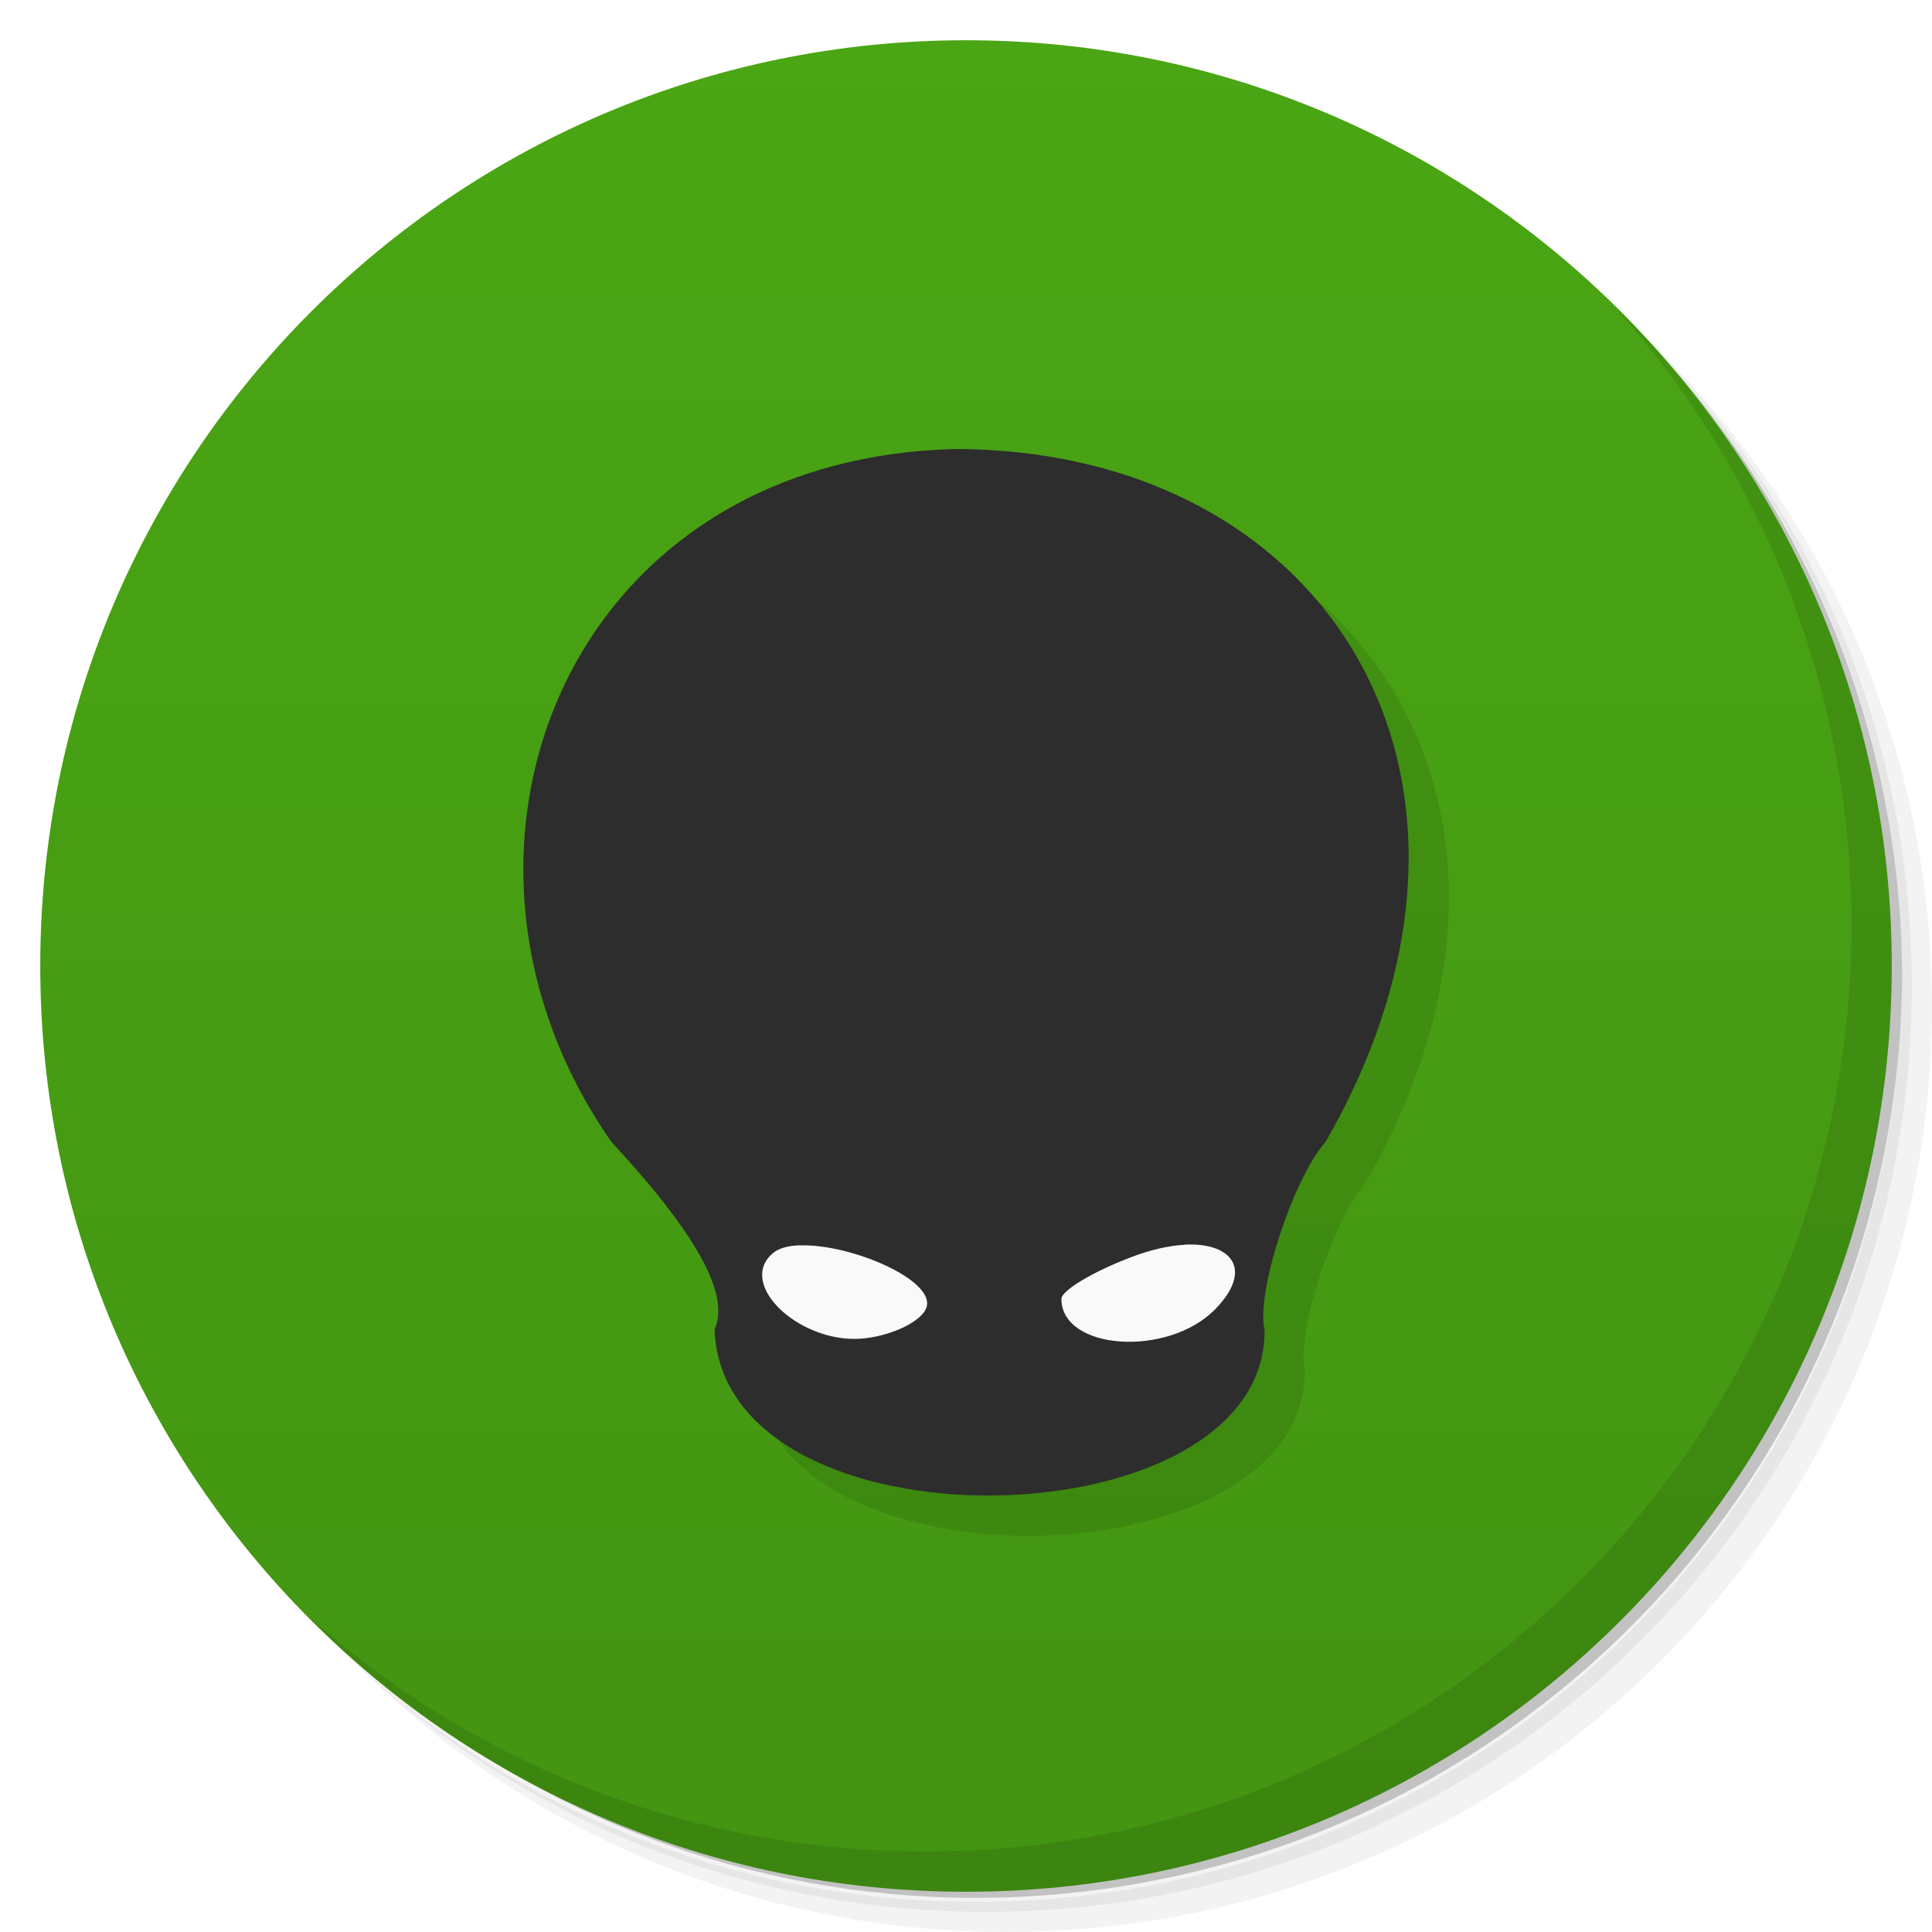
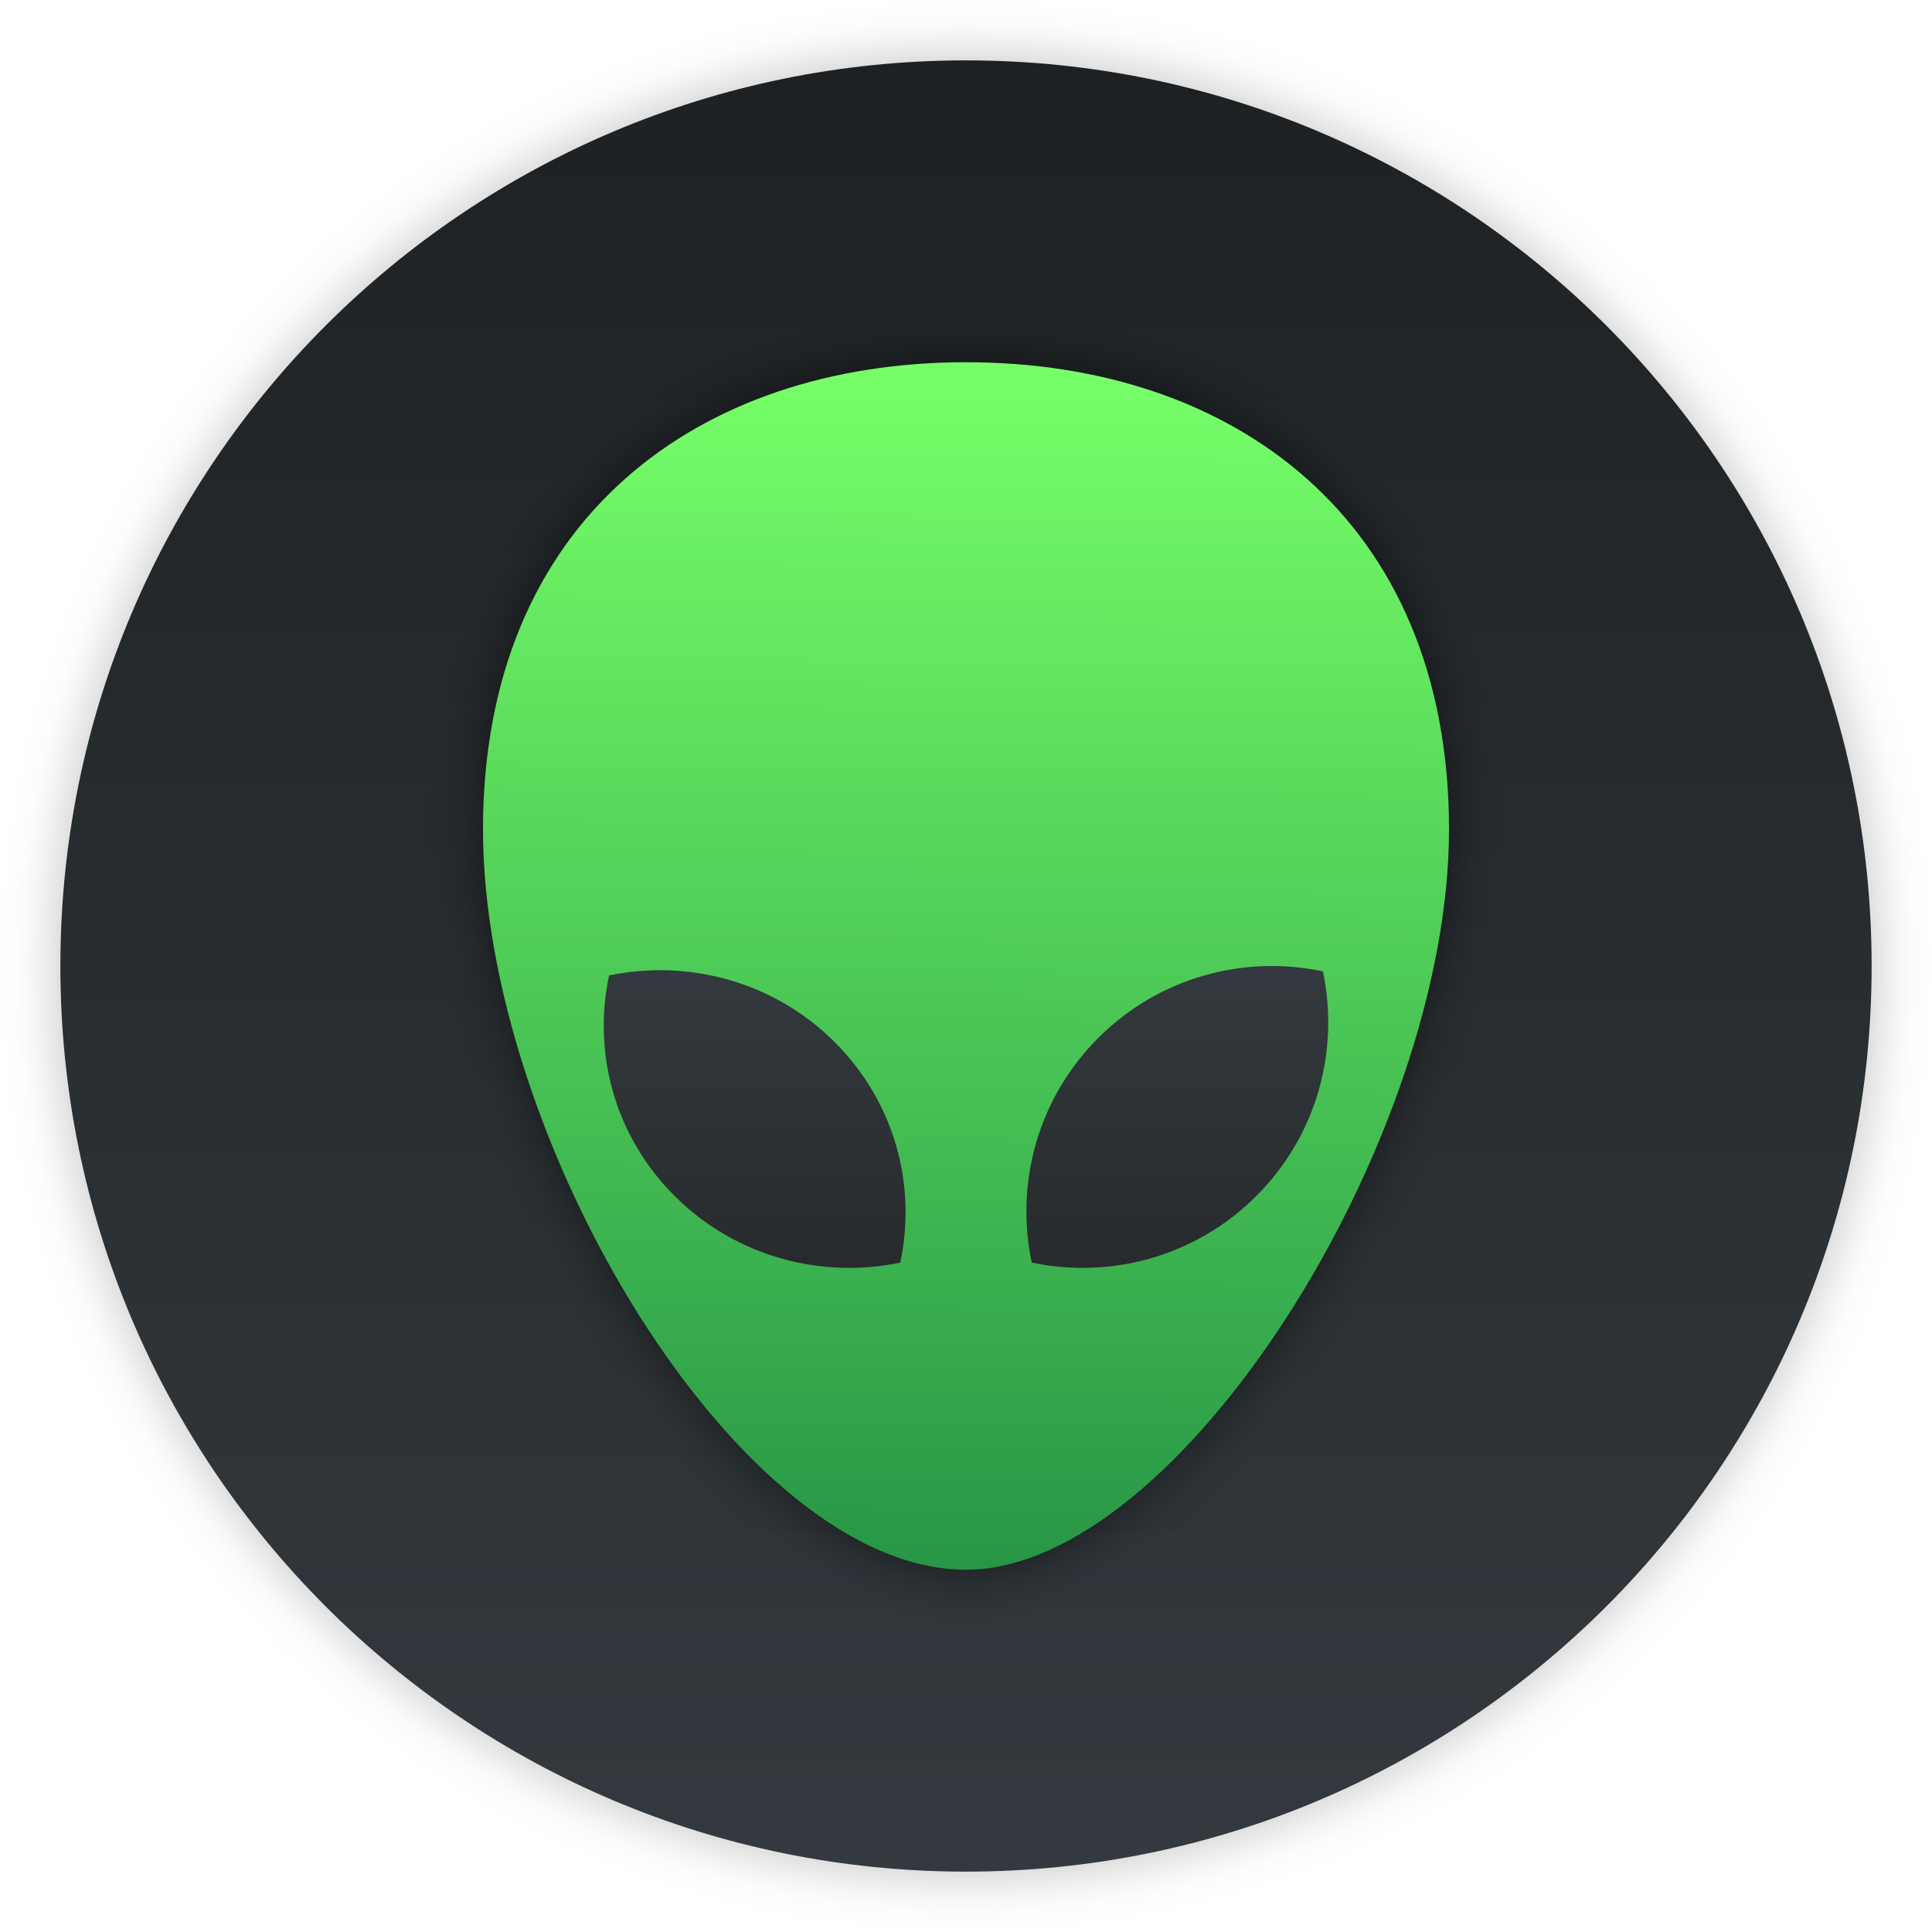
- <svg xmlns="http://www.w3.org/2000/svg" viewBox="0 0 48 48">
+ <svg xmlns="http://www.w3.org/2000/svg" xmlns:xlink="http://www.w3.org/1999/xlink" width="64" height="64" version="1.1">
  <defs>
-     <linearGradient id="linearGradient3764" x1="1" x2="47" gradientUnits="userSpaceOnUse" gradientTransform="matrix(0,-1,1,0,-1.5e-6,48)">
-       <stop style="stop-color:#439412;stop-opacity:1" />
-       <stop offset="1" style="stop-color:#4aa614;stop-opacity:1" />
+     <filter id="g" x="-.036" y="-.036" width="1.072" height="1.072" color-interpolation-filters="sRGB">
+       <feGaussianBlur stdDeviation="14.344" />
+     </filter>
+     <linearGradient id="b" x1="32" x2="32" y1="2" y2="62" gradientUnits="userSpaceOnUse">
+       <stop stop-color="#1d2123" offset="0" />
+       <stop stop-color="#33393e" offset="1" />
    </linearGradient>
+     <linearGradient id="e" x1="24.705" x2="25.061" y1="43.939" y2="4.405" gradientTransform="translate(8.5029 9.2229)" gradientUnits="userSpaceOnUse">
+       <stop stop-color="#279646" offset="0" />
+       <stop stop-color="#76ff68" offset="1" />
+     </linearGradient>
+     <linearGradient id="d" x1="31" x2="31" y1="34" y2="24" gradientTransform="translate(8.5029 9.2229)" gradientUnits="userSpaceOnUse" xlink:href="#a" />
+     <linearGradient id="a">
+       <stop stop-color="#272b2d" offset="0" />
+       <stop stop-color="#33393e" offset="1" />
+     </linearGradient>
+     <linearGradient id="c" x1="18" x2="18" y1="34" y2="24" gradientTransform="translate(8.5029 9.2229)" gradientUnits="userSpaceOnUse" xlink:href="#a" />
+     <filter id="f" x="-.068" y="-.054" width="1.135" height="1.108" color-interpolation-filters="sRGB">
+       <feGaussianBlur stdDeviation="0.9" />
+     </filter>
  </defs>
-   <g>
-     <path d="m 36.31 5 c 5.859 4.062 9.688 10.831 9.688 18.5 c 0 12.426 -10.07 22.5 -22.5 22.5 c -7.669 0 -14.438 -3.828 -18.5 -9.688 c 1.037 1.822 2.306 3.499 3.781 4.969 c 4.085 3.712 9.514 5.969 15.469 5.969 c 12.703 0 23 -10.298 23 -23 c 0 -5.954 -2.256 -11.384 -5.969 -15.469 c -1.469 -1.475 -3.147 -2.744 -4.969 -3.781 z m 4.969 3.781 c 3.854 4.113 6.219 9.637 6.219 15.719 c 0 12.703 -10.297 23 -23 23 c -6.081 0 -11.606 -2.364 -15.719 -6.219 c 4.16 4.144 9.883 6.719 16.219 6.719 c 12.703 0 23 -10.298 23 -23 c 0 -6.335 -2.575 -12.06 -6.719 -16.219 z" style="opacity:0.05" />
-     <path d="m 41.28 8.781 c 3.712 4.085 5.969 9.514 5.969 15.469 c 0 12.703 -10.297 23 -23 23 c -5.954 0 -11.384 -2.256 -15.469 -5.969 c 4.113 3.854 9.637 6.219 15.719 6.219 c 12.703 0 23 -10.298 23 -23 c 0 -6.081 -2.364 -11.606 -6.219 -15.719 z" style="opacity:0.1" />
-     <path d="m 31.25 2.375 c 8.615 3.154 14.75 11.417 14.75 21.13 c 0 12.426 -10.07 22.5 -22.5 22.5 c -9.708 0 -17.971 -6.135 -21.12 -14.75 a 23 23 0 0 0 44.875 -7 a 23 23 0 0 0 -16 -21.875 z" style="opacity:0.2" />
+   <circle transform="matrix(.062745 0 0 .062745 -.12549 -.12549)" cx="512" cy="512" r="478.12" filter="url(#g)" opacity=".25" stroke-width="15.938" style="paint-order:stroke markers fill" />
+   <circle cx="32" cy="32" r="30" fill="url(#b)" style="paint-order:stroke markers fill" />
+   <g transform="translate(-.50294 -1.2229)" filter="url(#f)" opacity=".5">
+     <path d="m16.503 28.701c0 10.29 8.496 24.521 16 24.521 7.064 0 16-14.232 16-24.521 0-10.29-7.163-15.479-16-15.479-8.837 0-16 5.189-16 15.479z" />
+     <path d="m36.885 35.605c2.021-2.021 4.84-2.755 7.441-2.205 0.55 2.602-0.185 5.421-2.205 7.441-2.021 2.021-4.84 2.755-7.441 2.205-0.55-2.602 0.185-5.421 2.205-7.441z" />
+     <path d="m20.679 33.536c2.602-0.542 5.421 0.182 7.441 2.175 2.021 1.992 2.755 4.772 2.205 7.338-2.602 0.542-5.421-0.182-7.441-2.175-2.021-1.993-2.755-4.772-2.205-7.338z" />
  </g>
-   <g>
-     <path d="m 24 1 c 12.703 0 23 10.297 23 23 c 0 12.703 -10.297 23 -23 23 -12.703 0 -23 -10.297 -23 -23 0 -12.703 10.297 -23 23 -23 z" style="fill:url(#linearGradient3764);fill-opacity:1" />
-   </g>
-   <g>
-     <g>
-       <g transform="translate(1,1)">
-         <g style="opacity:0.1">
-           <g>
-             <path d="m 23.746 11.156 c -9.773 0.234 -13.523 10.121 -8.551 17.219 2.121 2.289 2.945 3.793 2.559 4.652 0.195 5.652 13.734 5.359 13.664 0 -0.219 -0.863 0.691 -3.727 1.512 -4.652 5.152 -8.934 0.148 -17.191 -9.188 -17.219" style="fill:#000;fill-opacity:1;stroke:none;fill-rule:nonzero" />
-           </g>
-         </g>
-       </g>
-     </g>
-   </g>
-   <g transform="translate(-2.3529492e-4,0)">
-     <g>
-       <g>
-         <path d="m 18.473 30.434 12.336 0 0 3.988 -12.336 0 m 0 -3.988" style="fill:#f9f9f9;fill-opacity:1;stroke:none;fill-rule:nonzero" />
-         <path d="m 23.746 11.156 c -9.773 0.234 -13.523 10.121 -8.551 17.219 2.121 2.289 2.945 3.793 2.559 4.652 0.195 5.652 13.734 5.359 13.664 0 -0.219 -0.863 0.691 -3.727 1.512 -4.652 5.152 -8.934 0.148 -17.191 -9.188 -17.219 m 5.695 19.766 c 1.188 -0.055 1.699 0.633 0.762 1.598 -1.172 1.211 -3.828 1.031 -3.828 -0.25 0 -0.203 0.758 -0.66 1.68 -1.016 0.52 -0.203 0.992 -0.309 1.387 -0.328 m -9.559 0.016 c 1.242 -0.047 3.398 0.867 3.133 1.559 -0.125 0.32 -0.797 0.66 -1.5 0.746 -1.57 0.199 -3.234 -1.32 -2.313 -2.109 0.148 -0.129 0.387 -0.191 0.676 -0.199 m 0.004 0.004" style="fill:#2d2d2d;fill-opacity:1;stroke:none;fill-rule:nonzero" />
-       </g>
-     </g>
-   </g>
-   <g>
-     <path d="m 40.03 7.531 c 3.712 4.084 5.969 9.514 5.969 15.469 0 12.703 -10.297 23 -23 23 c -5.954 0 -11.384 -2.256 -15.469 -5.969 4.178 4.291 10.01 6.969 16.469 6.969 c 12.703 0 23 -10.298 23 -23 0 -6.462 -2.677 -12.291 -6.969 -16.469 z" style="opacity:0.1" />
+   <g transform="translate(-.50294 -1.2229)">
+     <path d="m16.503 28.701c0 10.29 8.496 24.521 16 24.521 7.064 0 16-14.232 16-24.521 0-10.29-7.163-15.479-16-15.479-8.837 0-16 5.189-16 15.479z" fill="url(#e)" />
+     <path d="m36.885 35.605c2.021-2.021 4.84-2.755 7.441-2.205 0.55 2.602-0.185 5.421-2.205 7.441-2.021 2.021-4.84 2.755-7.441 2.205-0.55-2.602 0.185-5.421 2.205-7.441z" fill="url(#d)" />
+     <path d="m20.679 33.536c2.602-0.542 5.421 0.182 7.441 2.175 2.021 1.992 2.755 4.772 2.205 7.338-2.602 0.542-5.421-0.182-7.441-2.175-2.021-1.993-2.755-4.772-2.205-7.338z" fill="url(#c)" />
  </g>
</svg>
